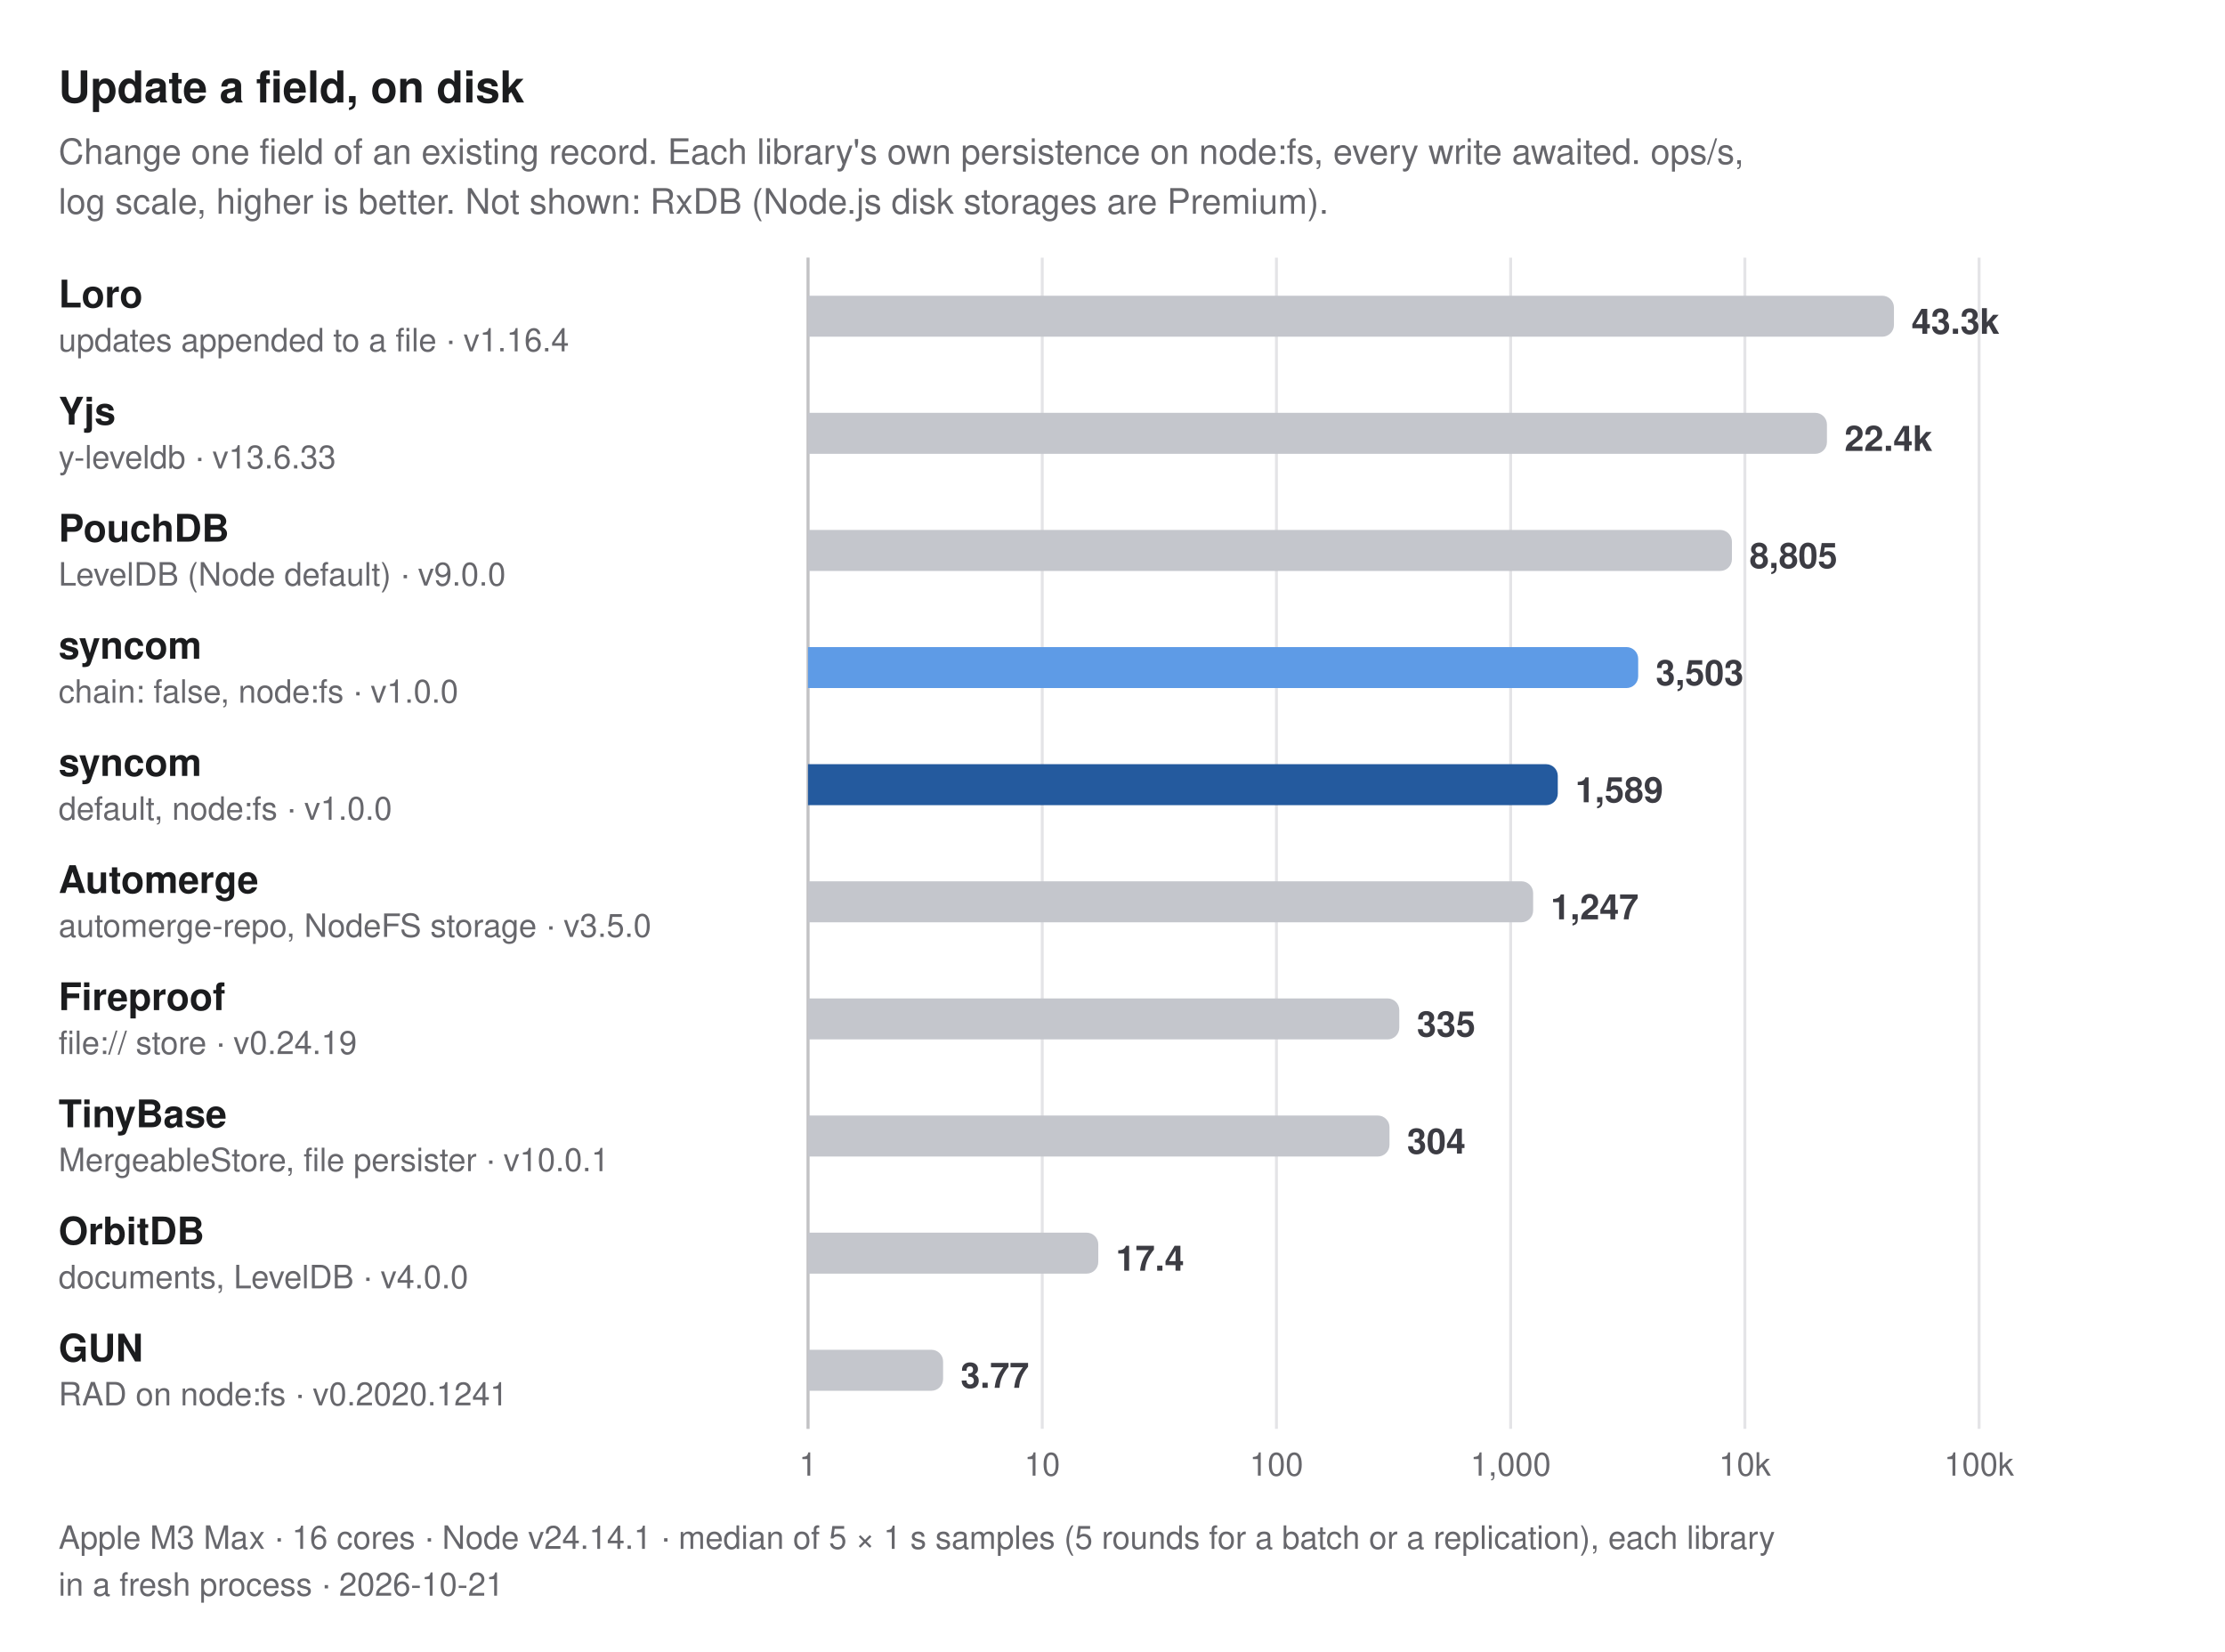
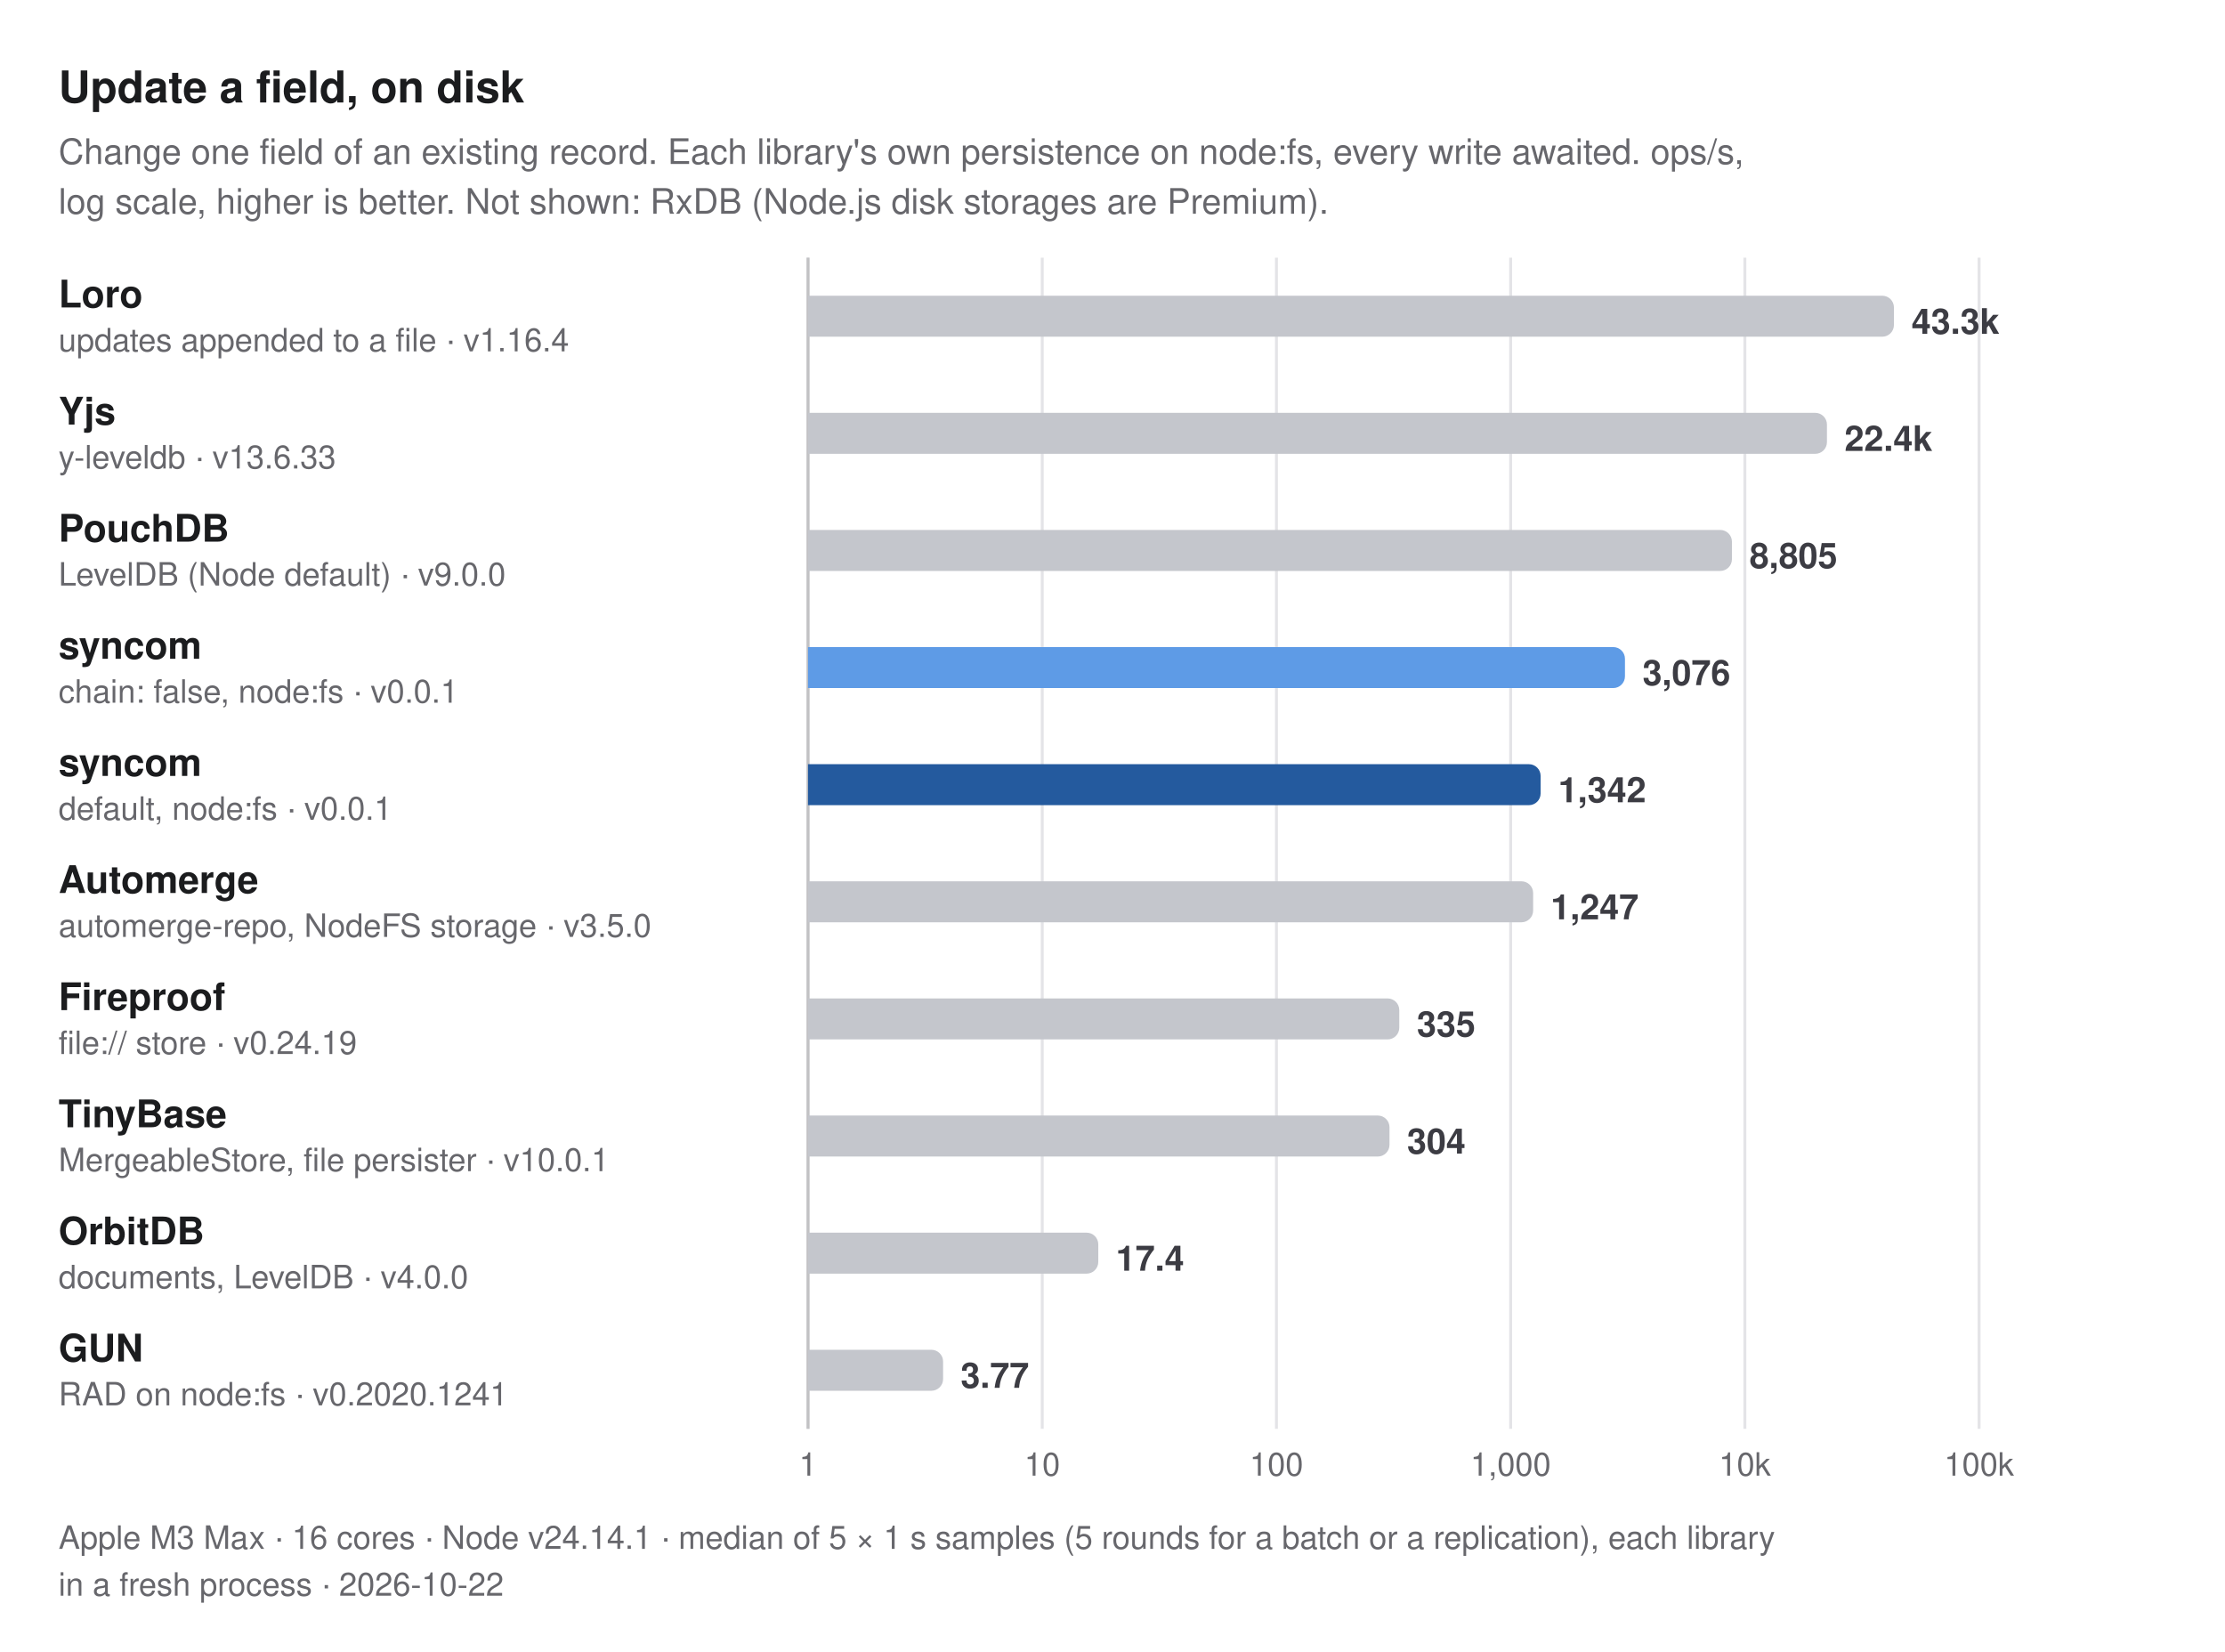
<svg xmlns="http://www.w3.org/2000/svg" width="760" height="564" viewBox="0 0 760 564" role="img" aria-label="Update a field, on disk. Change one field of an existing record. Each library's own persistence on node:fs, every write awaited. ops/s, log scale, higher is better. Not shown: RxDB (Node.js disk storages are Premium).">
  <style>
  text { font-family: -apple-system, BlinkMacSystemFont, "Segoe UI", Helvetica, Arial, sans-serif; }
  .title { font-size: 15px; font-weight: 700; fill: #1b1c1e; }
  .subtitle, .caption { font-size: 12px; fill: #67676c; }
  .caption { font-size: 11px; }
  .group { font-size: 11px; font-weight: 600; letter-spacing: 0.06em; fill: #67676c; }
  .label { font-size: 13px; font-weight: 600; fill: #1b1c1e; }
  .label.primary, .label.secondary { font-weight: 700; }
  .sublabel { font-size: 11px; fill: #67676c; }
  .value { font-size: 12px; font-weight: 600; fill: #3c3c43; font-variant-numeric: tabular-nums; }
  .value.small { font-size: 10px; }
  .legend { font-size: 11px; fill: #3c3c43; }
  .tick { font-size: 11px; fill: #67676c; font-variant-numeric: tabular-nums; }
  .grid { stroke: #e4e4e7; stroke-width: 1; }
  .axis { stroke: #c2c2c4; stroke-width: 1; }
  .ref { stroke: #67676c; stroke-width: 1; stroke-dasharray: 3 3; }
  .bar { fill: #c4c6cc; }
  .bar.primary { fill: #245a9e; }
  .bar.secondary { fill: #5e9be6; }
  @media (prefers-color-scheme: dark) {
    .title, .label { fill: #dfdfd6; }
    .subtitle, .caption, .group, .sublabel, .tick { fill: #98989f; }
    .value, .legend { fill: #c2c2c4; }
    .grid { stroke: #2e2e32; }
    .axis { stroke: #48484c; }
    .ref { stroke: #98989f; }
    .bar { fill: #46474e; }
    .bar.primary { fill: #8dbcf2; }
    .bar.secondary { fill: #3d7bd0; }
  }
</style>
  <text class="title" x="20" y="35">Update a field, on disk</text>
  <text class="subtitle" x="20" y="56">Change one field of an existing record. Each library's own persistence on node:fs, every write awaited. ops/s,</text>
  <text class="subtitle" x="20" y="73">log scale, higher is better. Not shown: RxDB (Node.js disk storages are Premium).</text>
  <line class="grid" x1="276" y1="88" x2="276" y2="488" />
  <text class="tick" x="276" y="504" text-anchor="middle">1</text>
  <line class="grid" x1="356" y1="88" x2="356" y2="488" />
  <text class="tick" x="356" y="504" text-anchor="middle">10</text>
  <line class="grid" x1="436" y1="88" x2="436" y2="488" />
  <text class="tick" x="436" y="504" text-anchor="middle">100</text>
  <line class="grid" x1="516" y1="88" x2="516" y2="488" />
  <text class="tick" x="516" y="504" text-anchor="middle">1,000</text>
  <line class="grid" x1="596" y1="88" x2="596" y2="488" />
  <text class="tick" x="596" y="504" text-anchor="middle">10k</text>
  <line class="grid" x1="676" y1="88" x2="676" y2="488" />
  <text class="tick" x="676" y="504" text-anchor="middle">100k</text>
  <line class="axis" x1="276" y1="88" x2="276" y2="488" />
  <g>
    <text class="label" x="20" y="105">Loro</text>
    <text class="sublabel" x="20" y="120">updates appended to a file · v1.16.4</text>
    <path class="bar" d="M276,101H642.921A4,4 0 0 1 646.921,105V111A4,4 0 0 1 642.921,115H276Z" />
    <text class="value" x="652.921" y="114">43.3k</text>
  </g>
  <g>
    <text class="label" x="20" y="145">Yjs</text>
    <text class="sublabel" x="20" y="160">y-leveldb · v13.6.33</text>
    <path class="bar" d="M276,141H620.036A4,4 0 0 1 624.036,145V151A4,4 0 0 1 620.036,155H276Z" />
    <text class="value" x="630.036" y="154">22.4k</text>
  </g>
  <g>
    <text class="label" x="20" y="185">PouchDB</text>
    <text class="sublabel" x="20" y="200">LevelDB (Node default) · v9.0.0</text>
    <path class="bar" d="M276,181H587.58A4,4 0 0 1 591.58,185V191A4,4 0 0 1 587.58,195H276Z" />
    <text class="value" x="597.58" y="194">8,805</text>
  </g>
  <g>
    <text class="label secondary" x="20" y="225">syncom</text>
-     <text class="sublabel" x="20" y="240">chain: false, node:fs · v1.0.0</text>
-     <path class="bar secondary" d="M276,221H555.559A4,4 0 0 1 559.559,225V231A4,4 0 0 1 555.559,235H276Z" />
-     <text class="value" x="565.559" y="234">3,503</text>
+     <text class="sublabel" x="20" y="240">chain: false, node:fs · v0.0.1</text>
+     <path class="bar secondary" d="M276,221H551.043A4,4 0 0 1 555.043,225V231A4,4 0 0 1 551.043,235H276Z" />
+     <text class="value" x="561.043" y="234">3,076</text>
  </g>
  <g>
    <text class="label primary" x="20" y="265">syncom</text>
-     <text class="sublabel" x="20" y="280">default, node:fs · v1.0.0</text>
-     <path class="bar primary" d="M276,261H528.098A4,4 0 0 1 532.098,265V271A4,4 0 0 1 528.098,275H276Z" />
-     <text class="value" x="538.098" y="274">1,589</text>
+     <text class="sublabel" x="20" y="280">default, node:fs · v0.0.1</text>
+     <path class="bar primary" d="M276,261H522.233A4,4 0 0 1 526.233,265V271A4,4 0 0 1 522.233,275H276Z" />
+     <text class="value" x="532.233" y="274">1,342</text>
  </g>
  <g>
    <text class="label" x="20" y="305">Automerge</text>
    <text class="sublabel" x="20" y="320">automerge-repo, NodeFS storage · v3.5.0</text>
    <path class="bar" d="M276,301H519.679A4,4 0 0 1 523.679,305V311A4,4 0 0 1 519.679,315H276Z" />
    <text class="value" x="529.679" y="314">1,247</text>
  </g>
  <g>
    <text class="label" x="20" y="345">Fireproof</text>
    <text class="sublabel" x="20" y="360">file:// store · v0.24.19</text>
    <path class="bar" d="M276,341H473.958A4,4 0 0 1 477.958,345V351A4,4 0 0 1 473.958,355H276Z" />
    <text class="value" x="483.958" y="354">335</text>
  </g>
  <g>
    <text class="label" x="20" y="385">TinyBase</text>
    <text class="sublabel" x="20" y="400">MergeableStore, file persister · v10.0.1</text>
    <path class="bar" d="M276,381H470.615A4,4 0 0 1 474.615,385V391A4,4 0 0 1 470.615,395H276Z" />
    <text class="value" x="480.615" y="394">304</text>
  </g>
  <g>
    <text class="label" x="20" y="425">OrbitDB</text>
    <text class="sublabel" x="20" y="440">documents, LevelDB · v4.0.0</text>
    <path class="bar" d="M276,421H371.144A4,4 0 0 1 375.144,425V431A4,4 0 0 1 371.144,435H276Z" />
    <text class="value" x="381.144" y="434">17.4</text>
  </g>
  <g>
    <text class="label" x="20" y="465">GUN</text>
    <text class="sublabel" x="20" y="480">RAD on node:fs · v0.2020.1241</text>
    <path class="bar" d="M276,461H318.136A4,4 0 0 1 322.136,465V471A4,4 0 0 1 318.136,475H276Z" />
    <text class="value" x="328.136" y="474">3.77</text>
  </g>
  <text class="caption" x="20" y="529">Apple M3 Max · 16 cores · Node v24.14.1 · median of 5 × 1 s samples (5 rounds for a batch or a replication), each library</text>
-   <text class="caption" x="20" y="545">in a fresh process · 2026-10-21</text>
+   <text class="caption" x="20" y="545">in a fresh process · 2026-10-22</text>
</svg>
